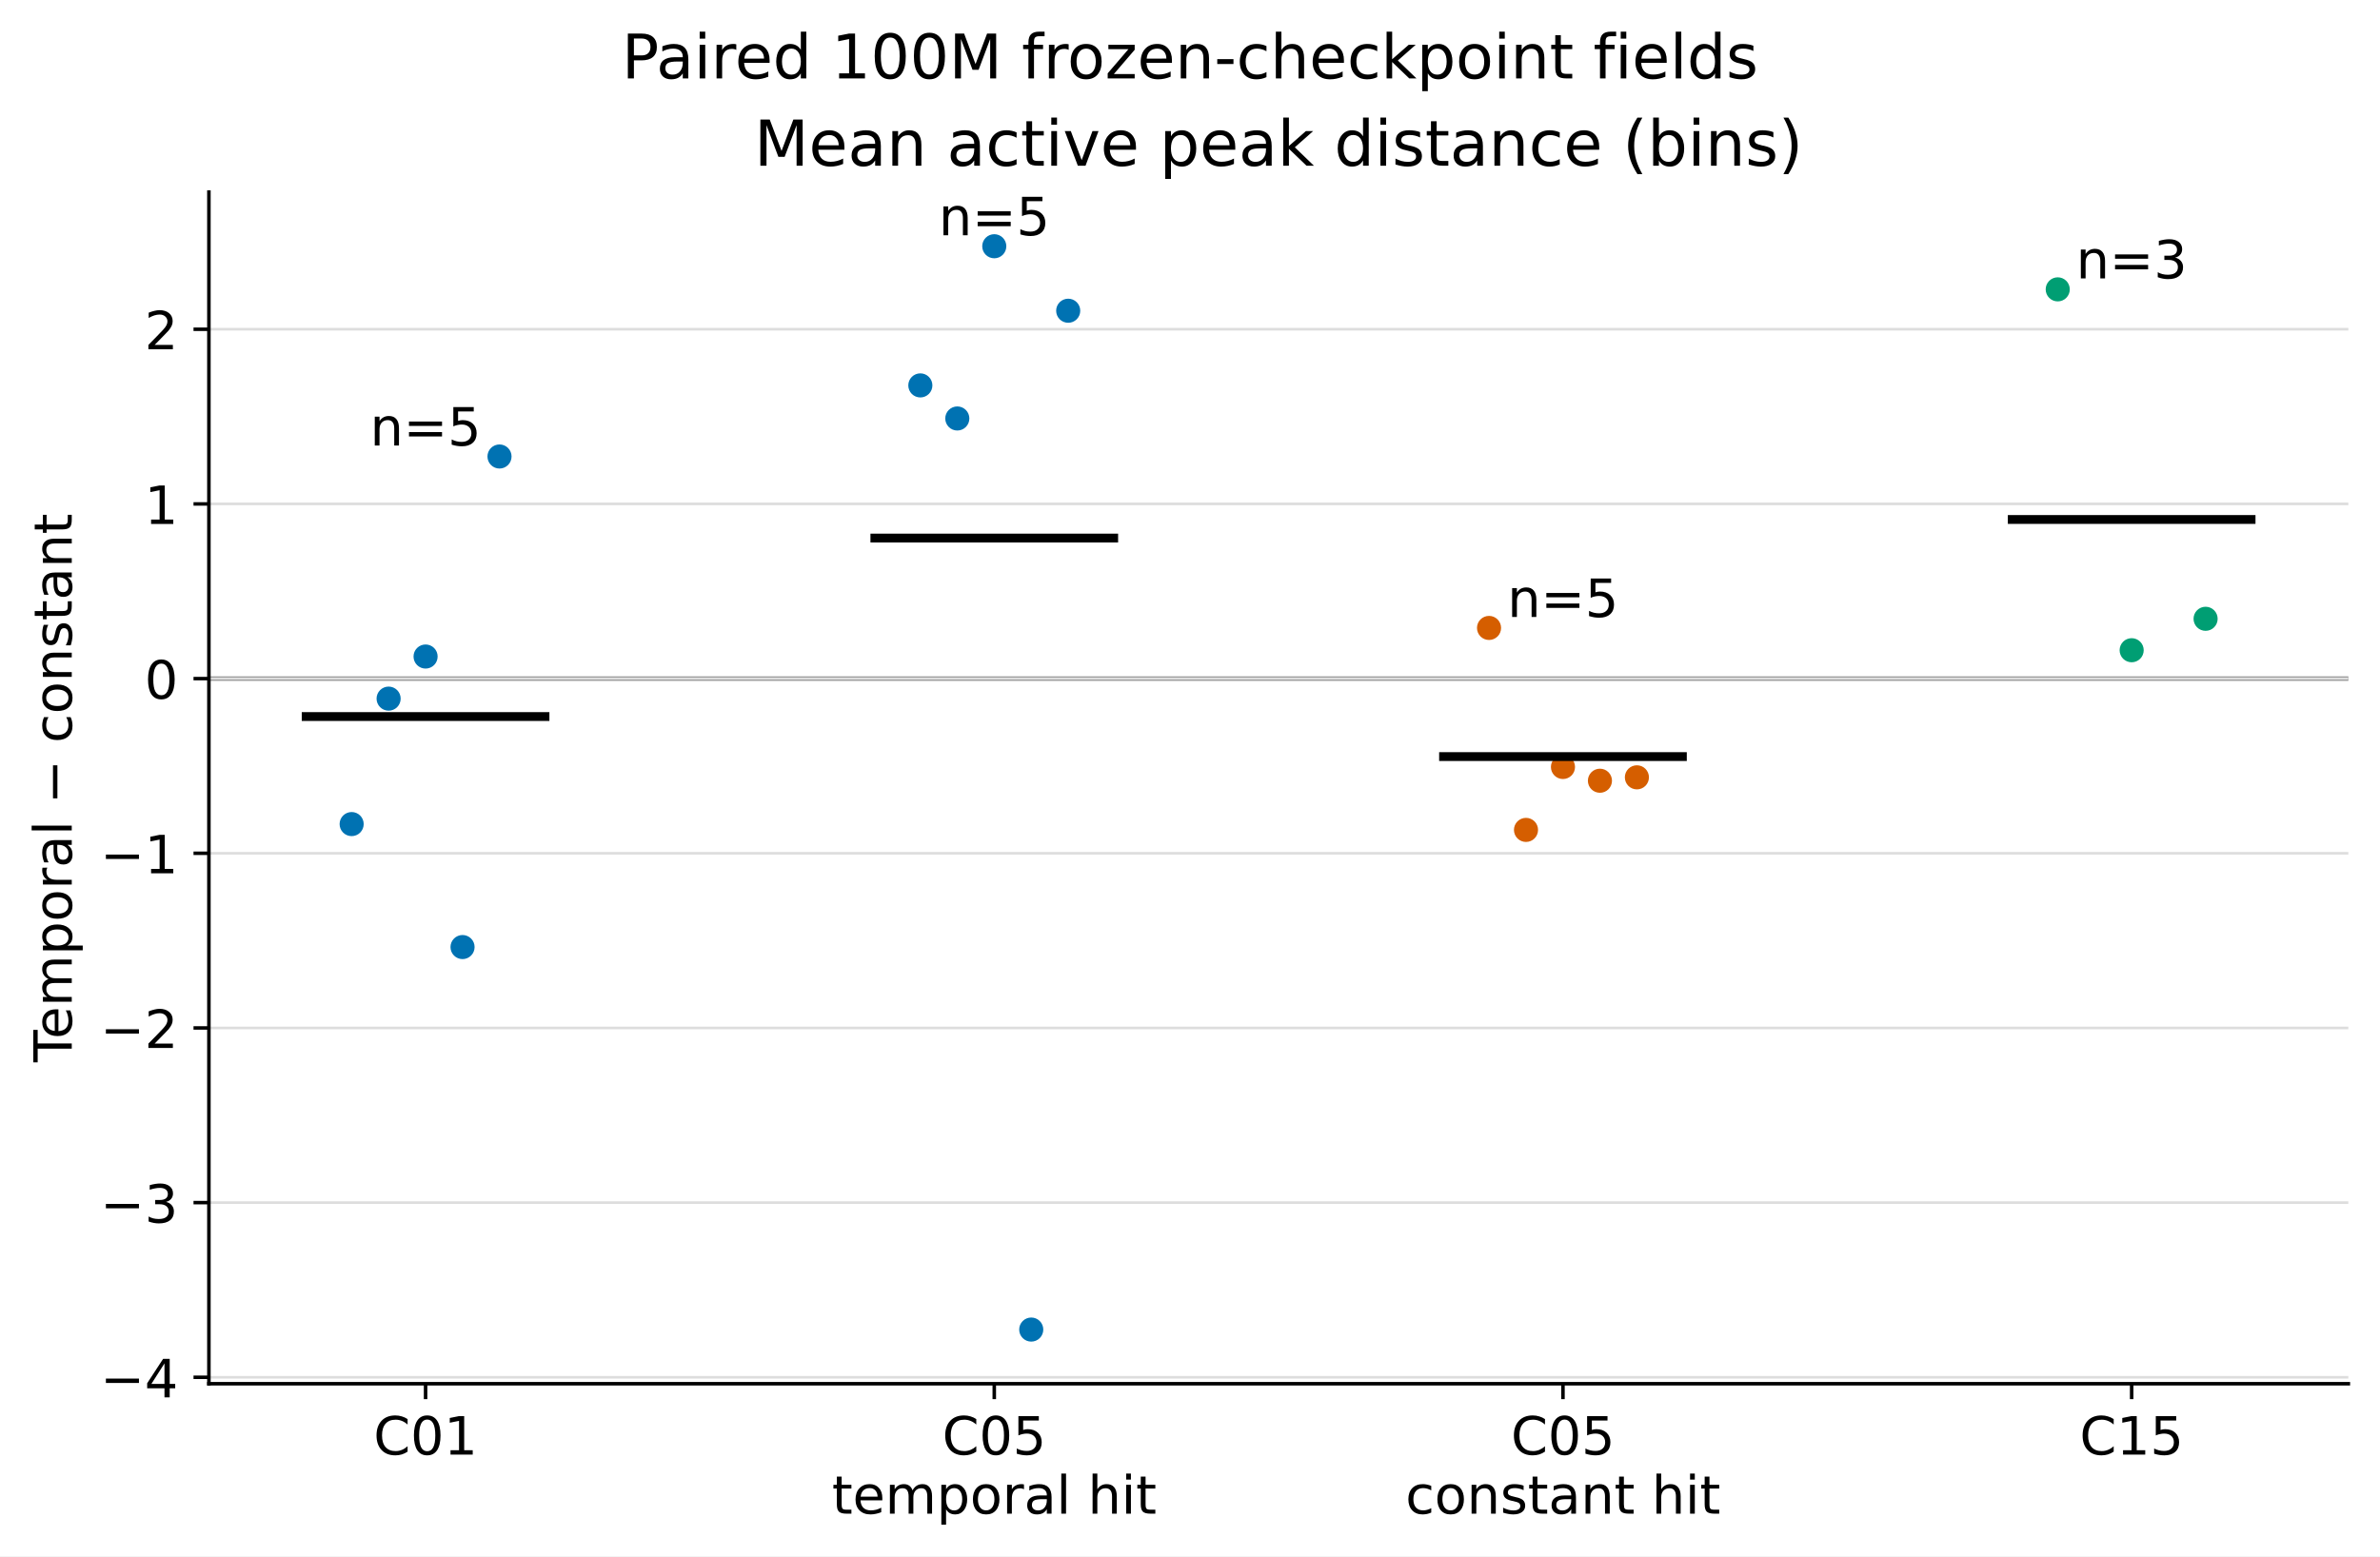
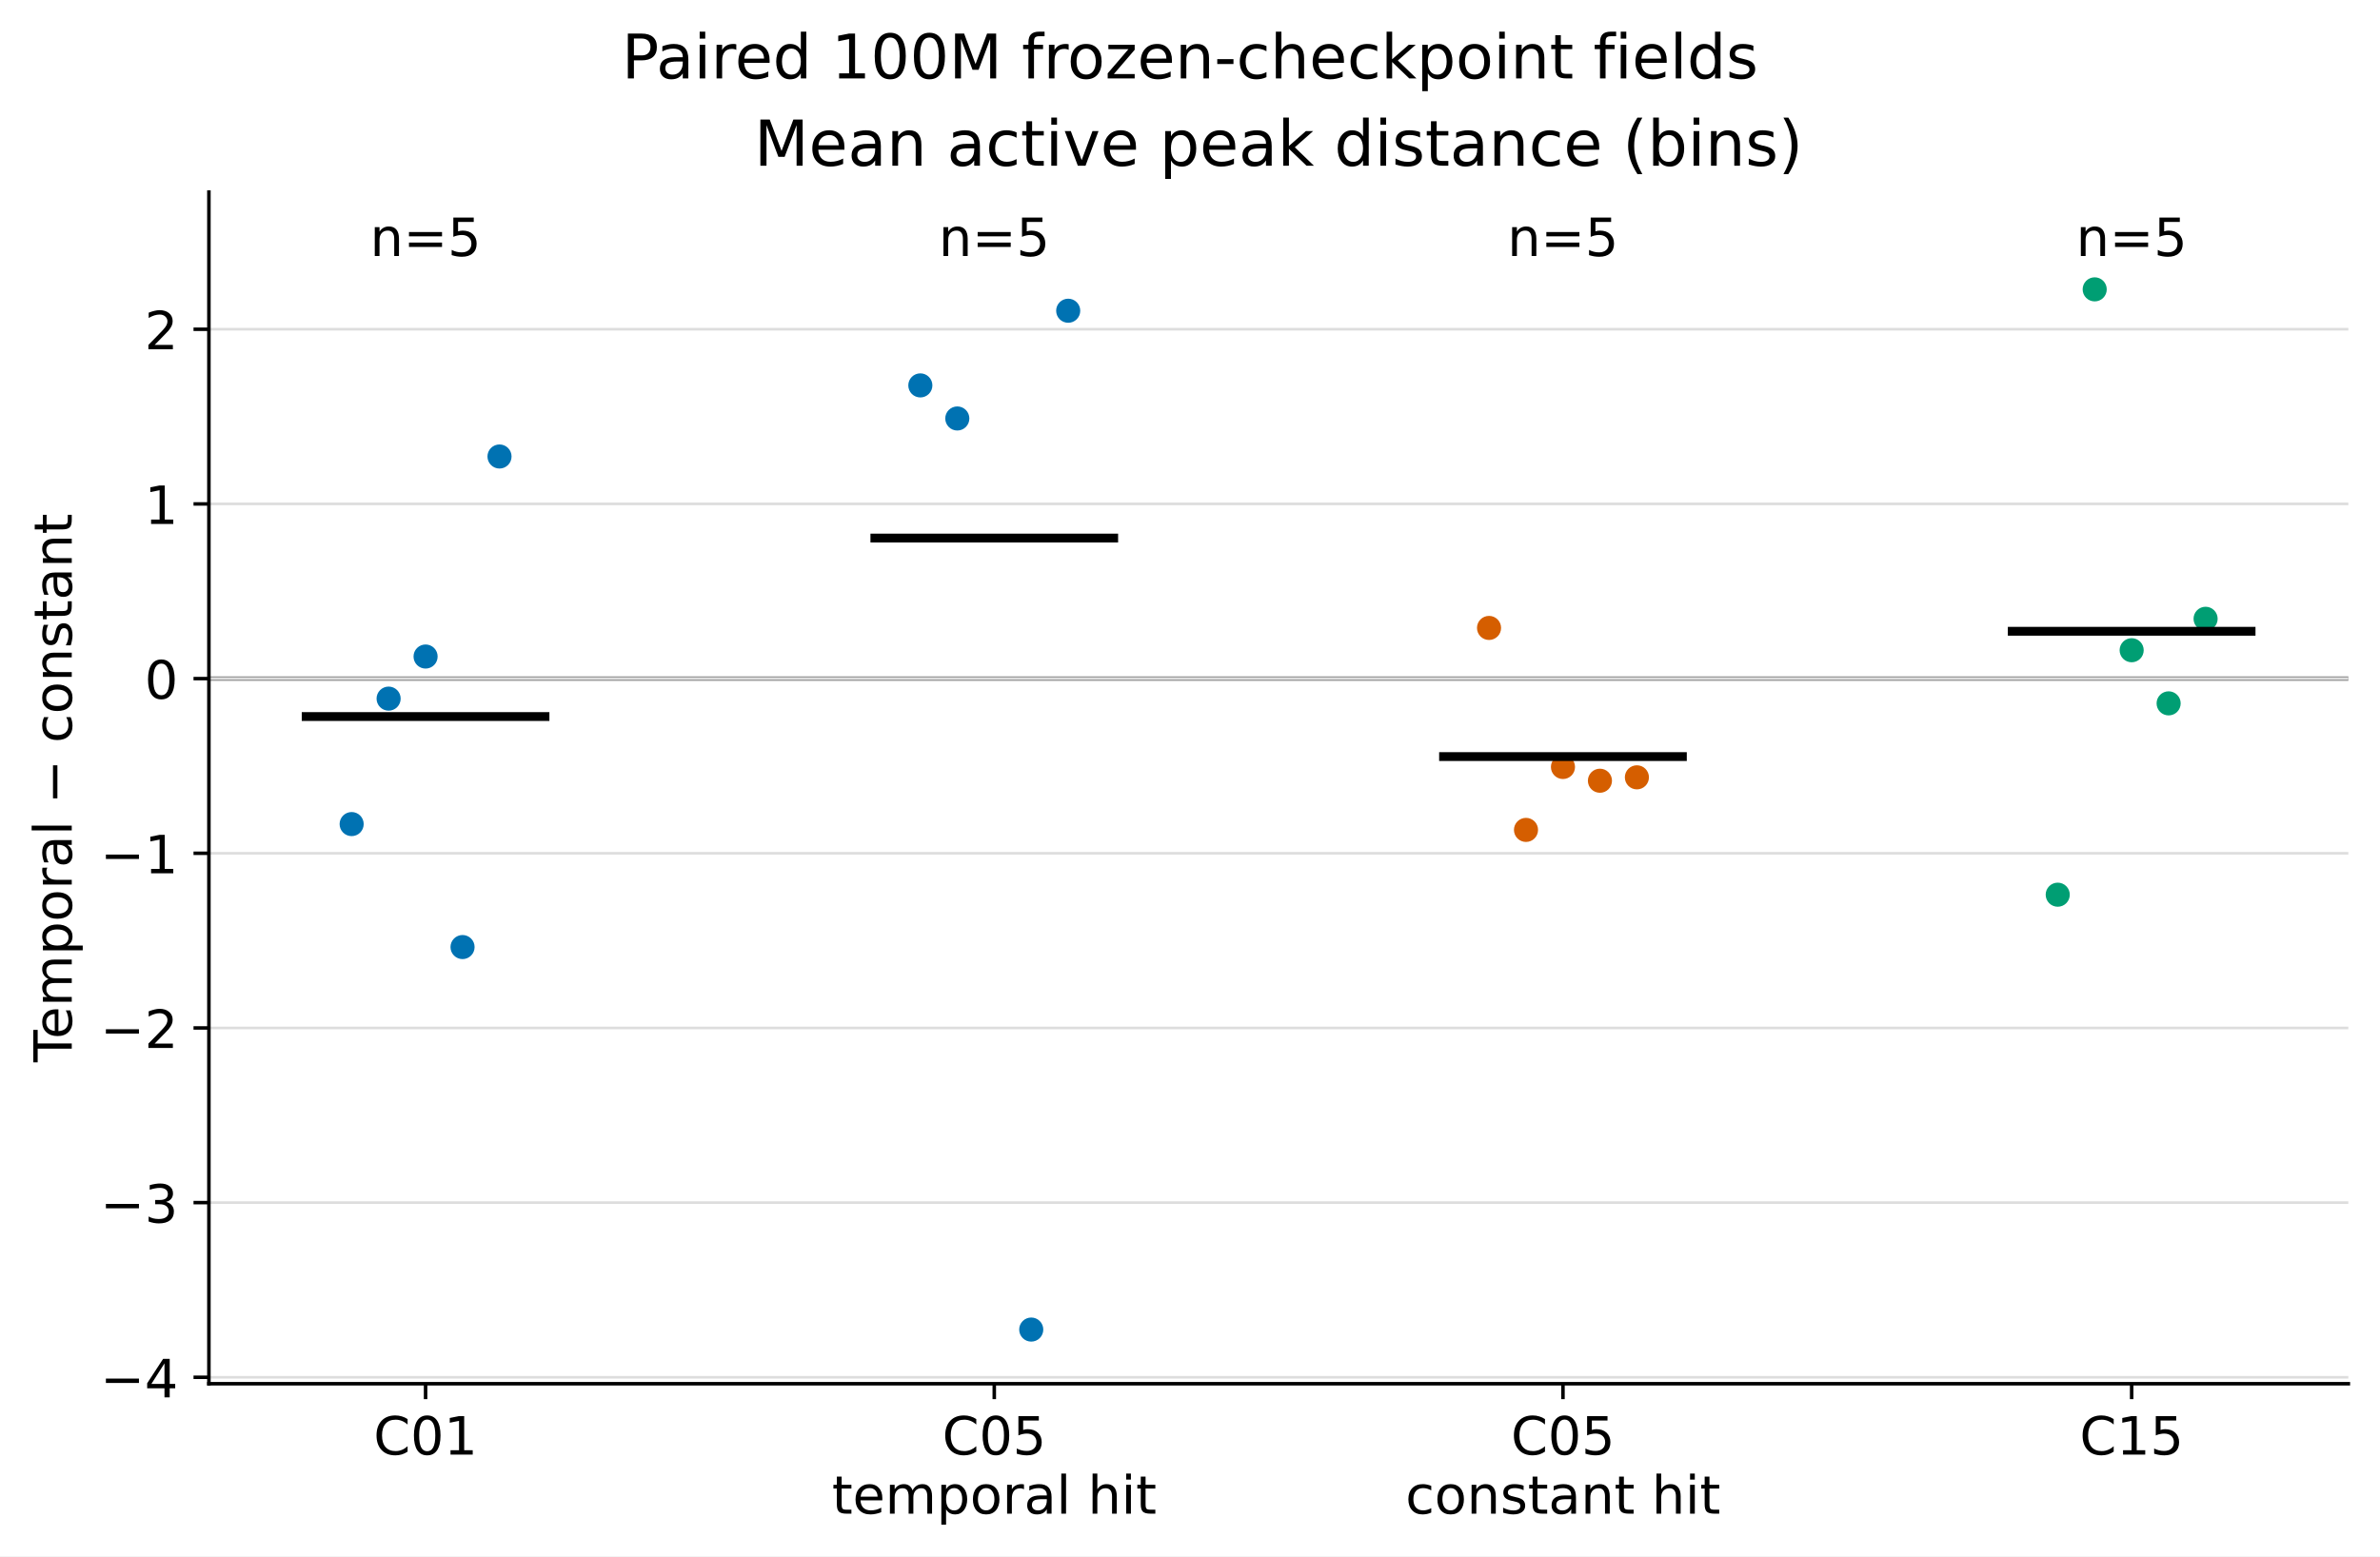
<svg xmlns="http://www.w3.org/2000/svg" xmlns:xlink="http://www.w3.org/1999/xlink" width="541.2pt" height="354pt" viewBox="0 0 541.2 354" version="1.1">
  <defs>
    <style type="text/css">*{stroke-linejoin: round; stroke-linecap: butt}</style>
  </defs>
  <g id="figure_1">
    <g id="patch_1">
      <path d="M 0 354 L 541.2 354 L 541.2 0 L 0 0 z " style="fill: #ffffff" />
    </g>
    <g id="axes_1">
      <g id="patch_2">
        <path d="M 47.504 314.748 L 534 314.748 L 534 43.692 L 47.504 43.692 z " style="fill: #ffffff" />
      </g>
      <g id="line2d_1">
        <path d="M 47.504 154.354 L 534 154.354 " clip-path="url(#pbee777a638)" style="fill: none; stroke: #777777; stroke-linecap: square" />
      </g>
      <g id="matplotlib.axis_1">
        <g id="xtick_1">
          <g id="line2d_2">
            <defs>
              <path id="mef62edf60f" d="M 0 0 L 0 3.5 " style="stroke: #000000; stroke-width: 0.8" />
            </defs>
            <g>
              <use xlink:href="#mef62edf60f" x="96.775" y="314.748" style="stroke: #000000; stroke-width: 0.8" />
            </g>
          </g>
          <g id="text_1">
            <text style="font-size: 12px; font-family: 'DejaVu Sans'; text-anchor: middle" x="96.775" y="330.867" transform="rotate(-0 96.77462 330.8665)">C01</text>
          </g>
        </g>
        <g id="xtick_2">
          <g id="line2d_3">
            <g>
              <use xlink:href="#mef62edf60f" x="226.093" y="314.748" style="stroke: #000000; stroke-width: 0.8" />
            </g>
          </g>
          <g id="text_2">
            <text style="font-size: 12px; font-family: 'DejaVu Sans'" transform="translate(214.2681 330.8665)">C05</text>
            <text style="font-size: 12px; font-family: 'DejaVu Sans'" transform="translate(189.1853 344.3039)">temporal hit</text>
          </g>
        </g>
        <g id="xtick_3">
          <g id="line2d_4">
            <g>
              <use xlink:href="#mef62edf60f" x="355.411" y="314.748" style="stroke: #000000; stroke-width: 0.8" />
            </g>
          </g>
          <g id="text_3">
            <text style="font-size: 12px; font-family: 'DejaVu Sans'" transform="translate(343.5864 330.8665)">C05</text>
            <text style="font-size: 12px; font-family: 'DejaVu Sans'" transform="translate(319.6004 344.3039)">constant hit</text>
          </g>
        </g>
        <g id="xtick_4">
          <g id="line2d_5">
            <g>
              <use xlink:href="#mef62edf60f" x="484.729" y="314.748" style="stroke: #000000; stroke-width: 0.8" />
            </g>
          </g>
          <g id="text_4">
            <text style="font-size: 12px; font-family: 'DejaVu Sans'; text-anchor: middle" x="484.729" y="330.867" transform="rotate(-0 484.7293 330.8665)">C15</text>
          </g>
        </g>
      </g>
      <g id="matplotlib.axis_2">
        <g id="ytick_1">
          <g id="line2d_6">
            <path d="M 47.504 313.282 L 534 313.282 " clip-path="url(#pbee777a638)" style="fill: none; stroke: #dddddd; stroke-width: 0.6; stroke-linecap: square" />
          </g>
          <g id="line2d_7">
            <defs>
              <path id="md314a975cc" d="M 0 0 L -3.5 0 " style="stroke: #000000; stroke-width: 0.8" />
            </defs>
            <g>
              <use xlink:href="#md314a975cc" x="47.504" y="313.282" style="stroke: #000000; stroke-width: 0.8" />
            </g>
          </g>
          <g id="text_5">
            <text style="font-size: 12px; font-family: 'DejaVu Sans'; text-anchor: end" x="40.504" y="317.841" transform="rotate(-0 40.50438 317.8407)">−4</text>
          </g>
        </g>
        <g id="ytick_2">
          <g id="line2d_8">
            <path d="M 47.504 273.55 L 534 273.55 " clip-path="url(#pbee777a638)" style="fill: none; stroke: #dddddd; stroke-width: 0.6; stroke-linecap: square" />
          </g>
          <g id="line2d_9">
            <g>
              <use xlink:href="#md314a975cc" x="47.504" y="273.55" style="stroke: #000000; stroke-width: 0.8" />
            </g>
          </g>
          <g id="text_6">
            <text style="font-size: 12px; font-family: 'DejaVu Sans'; text-anchor: end" x="40.504" y="278.109" transform="rotate(-0 40.50438 278.1089)">−3</text>
          </g>
        </g>
        <g id="ytick_3">
          <g id="line2d_10">
            <path d="M 47.504 233.818 L 534 233.818 " clip-path="url(#pbee777a638)" style="fill: none; stroke: #dddddd; stroke-width: 0.6; stroke-linecap: square" />
          </g>
          <g id="line2d_11">
            <g>
              <use xlink:href="#md314a975cc" x="47.504" y="233.818" style="stroke: #000000; stroke-width: 0.8" />
            </g>
          </g>
          <g id="text_7">
            <text style="font-size: 12px; font-family: 'DejaVu Sans'; text-anchor: end" x="40.504" y="238.377" transform="rotate(-0 40.50438 238.3771)">−2</text>
          </g>
        </g>
        <g id="ytick_4">
          <g id="line2d_12">
            <path d="M 47.504 194.086 L 534 194.086 " clip-path="url(#pbee777a638)" style="fill: none; stroke: #dddddd; stroke-width: 0.6; stroke-linecap: square" />
          </g>
          <g id="line2d_13">
            <g>
              <use xlink:href="#md314a975cc" x="47.504" y="194.086" style="stroke: #000000; stroke-width: 0.8" />
            </g>
          </g>
          <g id="text_8">
            <text style="font-size: 12px; font-family: 'DejaVu Sans'; text-anchor: end" x="40.504" y="198.645" transform="rotate(-0 40.50438 198.6453)">−1</text>
          </g>
        </g>
        <g id="ytick_5">
          <g id="line2d_14">
            <path d="M 47.504 154.354 L 534 154.354 " clip-path="url(#pbee777a638)" style="fill: none; stroke: #dddddd; stroke-width: 0.6; stroke-linecap: square" />
          </g>
          <g id="line2d_15">
            <g>
              <use xlink:href="#md314a975cc" x="47.504" y="154.354" style="stroke: #000000; stroke-width: 0.8" />
            </g>
          </g>
          <g id="text_9">
            <text style="font-size: 12px; font-family: 'DejaVu Sans'; text-anchor: end" x="40.504" y="158.913" transform="rotate(-0 40.50438 158.9135)">0</text>
          </g>
        </g>
        <g id="ytick_6">
          <g id="line2d_16">
            <path d="M 47.504 114.623 L 534 114.623 " clip-path="url(#pbee777a638)" style="fill: none; stroke: #dddddd; stroke-width: 0.6; stroke-linecap: square" />
          </g>
          <g id="line2d_17">
            <g>
              <use xlink:href="#md314a975cc" x="47.504" y="114.623" style="stroke: #000000; stroke-width: 0.8" />
            </g>
          </g>
          <g id="text_10">
            <text style="font-size: 12px; font-family: 'DejaVu Sans'; text-anchor: end" x="40.504" y="119.182" transform="rotate(-0 40.50438 119.1817)">1</text>
          </g>
        </g>
        <g id="ytick_7">
          <g id="line2d_18">
            <path d="M 47.504 74.891 L 534 74.891 " clip-path="url(#pbee777a638)" style="fill: none; stroke: #dddddd; stroke-width: 0.6; stroke-linecap: square" />
          </g>
          <g id="line2d_19">
            <g>
              <use xlink:href="#md314a975cc" x="47.504" y="74.891" style="stroke: #000000; stroke-width: 0.8" />
            </g>
          </g>
          <g id="text_11">
            <text style="font-size: 12px; font-family: 'DejaVu Sans'; text-anchor: end" x="40.504" y="79.45" transform="rotate(-0 40.50438 79.44989)">2</text>
          </g>
        </g>
        <g id="text_12">
          <text style="font-size: 12px; font-family: 'DejaVu Sans'; text-anchor: middle" x="16.318" y="179.22" transform="rotate(-90 16.31812 179.22)">Temporal − constant</text>
        </g>
      </g>
      <g id="PathCollection_1">
        <defs>
          <path id="m5cb1fc6b8b" d="M 0 3.041 C 0.807 3.041 1.58 2.721 2.151 2.151 C 2.721 1.58 3.041 0.807 3.041 0 C 3.041 -0.807 2.721 -1.58 2.151 -2.151 C 1.58 -2.721 0.807 -3.041 0 -3.041 C -0.807 -3.041 -1.58 -2.721 -2.151 -2.151 C -2.721 -1.58 -3.041 -0.807 -3.041 0 C -3.041 0.807 -2.721 1.58 -2.151 2.151 C -1.58 2.721 -0.807 3.041 0 3.041 z " style="stroke: #ffffff; stroke-width: 0.6" />
        </defs>
        <g clip-path="url(#pbee777a638)">
          <use xlink:href="#m5cb1fc6b8b" x="79.963" y="187.448" style="fill: #0072b2; stroke: #ffffff; stroke-width: 0.6" />
          <use xlink:href="#m5cb1fc6b8b" x="88.369" y="158.912" style="fill: #0072b2; stroke: #ffffff; stroke-width: 0.6" />
          <use xlink:href="#m5cb1fc6b8b" x="96.775" y="149.336" style="fill: #0072b2; stroke: #ffffff; stroke-width: 0.6" />
          <use xlink:href="#m5cb1fc6b8b" x="105.18" y="215.421" style="fill: #0072b2; stroke: #ffffff; stroke-width: 0.6" />
          <use xlink:href="#m5cb1fc6b8b" x="113.586" y="103.837" style="fill: #0072b2; stroke: #ffffff; stroke-width: 0.6" />
        </g>
      </g>
      <g id="PathCollection_2">
        <g clip-path="url(#pbee777a638)">
          <use xlink:href="#m5cb1fc6b8b" x="209.281" y="87.665" style="fill: #0072b2; stroke: #ffffff; stroke-width: 0.6" />
          <use xlink:href="#m5cb1fc6b8b" x="217.687" y="95.188" style="fill: #0072b2; stroke: #ffffff; stroke-width: 0.6" />
          <use xlink:href="#m5cb1fc6b8b" x="226.093" y="56.012" style="fill: #0072b2; stroke: #ffffff; stroke-width: 0.6" />
          <use xlink:href="#m5cb1fc6b8b" x="234.499" y="302.428" style="fill: #0072b2; stroke: #ffffff; stroke-width: 0.6" />
          <use xlink:href="#m5cb1fc6b8b" x="242.904" y="70.682" style="fill: #0072b2; stroke: #ffffff; stroke-width: 0.6" />
        </g>
      </g>
      <g id="PathCollection_3">
        <defs>
          <path id="m7949819f37" d="M 0 3.041 C 0.807 3.041 1.58 2.721 2.151 2.151 C 2.721 1.58 3.041 0.807 3.041 0 C 3.041 -0.807 2.721 -1.58 2.151 -2.151 C 1.58 -2.721 0.807 -3.041 0 -3.041 C -0.807 -3.041 -1.58 -2.721 -2.151 -2.151 C -2.721 -1.58 -3.041 -0.807 -3.041 0 C -3.041 0.807 -2.721 1.58 -2.151 2.151 C -1.58 2.721 -0.807 3.041 0 3.041 z " style="stroke: #ffffff; stroke-width: 0.6" />
        </defs>
        <g clip-path="url(#pbee777a638)">
          <use xlink:href="#m7949819f37" x="338.6" y="142.832" style="fill: #d55e00; stroke: #ffffff; stroke-width: 0.6" />
          <use xlink:href="#m7949819f37" x="347.005" y="188.773" style="fill: #d55e00; stroke: #ffffff; stroke-width: 0.6" />
          <use xlink:href="#m7949819f37" x="355.411" y="174.46" style="fill: #d55e00; stroke: #ffffff; stroke-width: 0.6" />
          <use xlink:href="#m7949819f37" x="363.817" y="177.589" style="fill: #d55e00; stroke: #ffffff; stroke-width: 0.6" />
          <use xlink:href="#m7949819f37" x="372.222" y="176.815" style="fill: #d55e00; stroke: #ffffff; stroke-width: 0.6" />
        </g>
      </g>
      <g id="PathCollection_4">
        <defs>
          <path id="mdf8f193ad5" d="M 0 3.041 C 0.807 3.041 1.58 2.721 2.151 2.151 C 2.721 1.58 3.041 0.807 3.041 0 C 3.041 -0.807 2.721 -1.58 2.151 -2.151 C 1.58 -2.721 0.807 -3.041 0 -3.041 C -0.807 -3.041 -1.58 -2.721 -2.151 -2.151 C -2.721 -1.58 -3.041 -0.807 -3.041 0 C -3.041 0.807 -2.721 1.58 -2.151 2.151 C -1.58 2.721 -0.807 3.041 0 3.041 z " style="stroke: #ffffff; stroke-width: 0.6" />
        </defs>
        <g clip-path="url(#pbee777a638)">
-           <use xlink:href="#mdf8f193ad5" x="467.918" y="65.819" style="fill: #009e73; stroke: #ffffff; stroke-width: 0.6" />
+           <use xlink:href="#mdf8f193ad5" x="467.918" y="203.511" style="fill: #009e73; stroke: #ffffff; stroke-width: 0.6" />
+           <use xlink:href="#mdf8f193ad5" x="476.324" y="65.819" style="fill: #009e73; stroke: #ffffff; stroke-width: 0.6" />
          <use xlink:href="#mdf8f193ad5" x="484.729" y="147.903" style="fill: #009e73; stroke: #ffffff; stroke-width: 0.6" />
+           <use xlink:href="#mdf8f193ad5" x="493.135" y="159.99" style="fill: #009e73; stroke: #ffffff; stroke-width: 0.6" />
          <use xlink:href="#mdf8f193ad5" x="501.541" y="140.752" style="fill: #009e73; stroke: #ffffff; stroke-width: 0.6" />
        </g>
      </g>
      <g id="patch_3">
        <path d="M 47.504 314.748 L 47.504 43.692 " style="fill: none; stroke: #000000; stroke-width: 0.8; stroke-linejoin: miter; stroke-linecap: square" />
      </g>
      <g id="patch_4">
        <path d="M 47.504 314.748 L 534 314.748 " style="fill: none; stroke: #000000; stroke-width: 0.8; stroke-linejoin: miter; stroke-linecap: square" />
      </g>
      <g id="line2d_20">
        <path d="M 69.618 162.991 L 123.931 162.991 " clip-path="url(#pbee777a638)" style="fill: none; stroke: #000000; stroke-width: 2; stroke-linecap: square" />
      </g>
      <g id="text_13">
-         <text style="font-size: 12px; font-family: 'DejaVu Sans'; text-anchor: middle" x="96.775" y="101.341" transform="rotate(-0 96.77462 101.341)">n=5</text>
+         <g id="patch_5">
+           <path d="M 82.687 62.166 L 110.862 62.166 L 110.862 47.673 L 82.687 47.673 z " style="fill: #ffffff" />
+         </g>
+         <text style="font-size: 12px; font-family: 'DejaVu Sans'; text-anchor: middle" x="96.775" y="58.231" transform="rotate(-0 96.77462 58.23087)">n=5</text>
      </g>
      <g id="line2d_21">
        <path d="M 198.936 122.395 L 253.25 122.395 " clip-path="url(#pbee777a638)" style="fill: none; stroke: #000000; stroke-width: 2; stroke-linecap: square" />
      </g>
      <g id="text_14">
-         <text style="font-size: 12px; font-family: 'DejaVu Sans'; text-anchor: middle" x="226.093" y="53.517" transform="rotate(-0 226.0928 53.51674)">n=5</text>
+         <g id="patch_6">
+           <path d="M 212.005 62.166 L 240.181 62.166 L 240.181 47.673 L 212.005 47.673 z " style="fill: #ffffff" />
+         </g>
+         <text style="font-size: 12px; font-family: 'DejaVu Sans'; text-anchor: middle" x="226.093" y="58.231" transform="rotate(-0 226.0928 58.23087)">n=5</text>
      </g>
      <g id="line2d_22">
        <path d="M 328.254 172.094 L 382.568 172.094 " clip-path="url(#pbee777a638)" style="fill: none; stroke: #000000; stroke-width: 2; stroke-linecap: square" />
      </g>
      <g id="text_15">
-         <text style="font-size: 12px; font-family: 'DejaVu Sans'; text-anchor: middle" x="355.411" y="140.336" transform="rotate(-0 355.4111 140.3365)">n=5</text>
+         <g id="patch_7">
+           <path d="M 341.323 62.166 L 369.499 62.166 L 369.499 47.673 L 341.323 47.673 z " style="fill: #ffffff" />
+         </g>
+         <text style="font-size: 12px; font-family: 'DejaVu Sans'; text-anchor: middle" x="355.411" y="58.231" transform="rotate(-0 355.4111 58.23087)">n=5</text>
      </g>
      <g id="line2d_23">
-         <path d="M 457.572 118.158 L 511.886 118.158 " clip-path="url(#pbee777a638)" style="fill: none; stroke: #000000; stroke-width: 2; stroke-linecap: square" />
+         <path d="M 457.572 143.595 L 511.886 143.595 " clip-path="url(#pbee777a638)" style="fill: none; stroke: #000000; stroke-width: 2; stroke-linecap: square" />
      </g>
      <g id="text_16">
-         <text style="font-size: 12px; font-family: 'DejaVu Sans'; text-anchor: middle" x="484.729" y="63.324" transform="rotate(-0 484.7293 63.32354)">n=3</text>
+         <g id="patch_8">
+           <path d="M 470.641 62.166 L 498.817 62.166 L 498.817 47.673 L 470.641 47.673 z " style="fill: #ffffff" />
+         </g>
+         <text style="font-size: 12px; font-family: 'DejaVu Sans'; text-anchor: middle" x="484.729" y="58.231" transform="rotate(-0 484.7293 58.23087)">n=5</text>
      </g>
      <g id="text_17">
        <text style="font-size: 14.4px; font-family: 'DejaVu Sans'; text-anchor: middle" x="290.752" y="37.692" transform="rotate(-0 290.7519 37.69161)">Mean active peak distance (bins)</text>
      </g>
    </g>
    <g id="text_18">
      <text style="font-size: 14px; font-family: 'DejaVu Sans'; text-anchor: middle" x="270.6" y="17.838" transform="rotate(-0 270.5998 17.83781)">Paired 100M frozen-checkpoint fields</text>
    </g>
  </g>
  <defs>
    <clipPath id="pbee777a638">
      <rect x="47.504" y="43.692" width="486.495" height="271.057" />
    </clipPath>
  </defs>
</svg>
